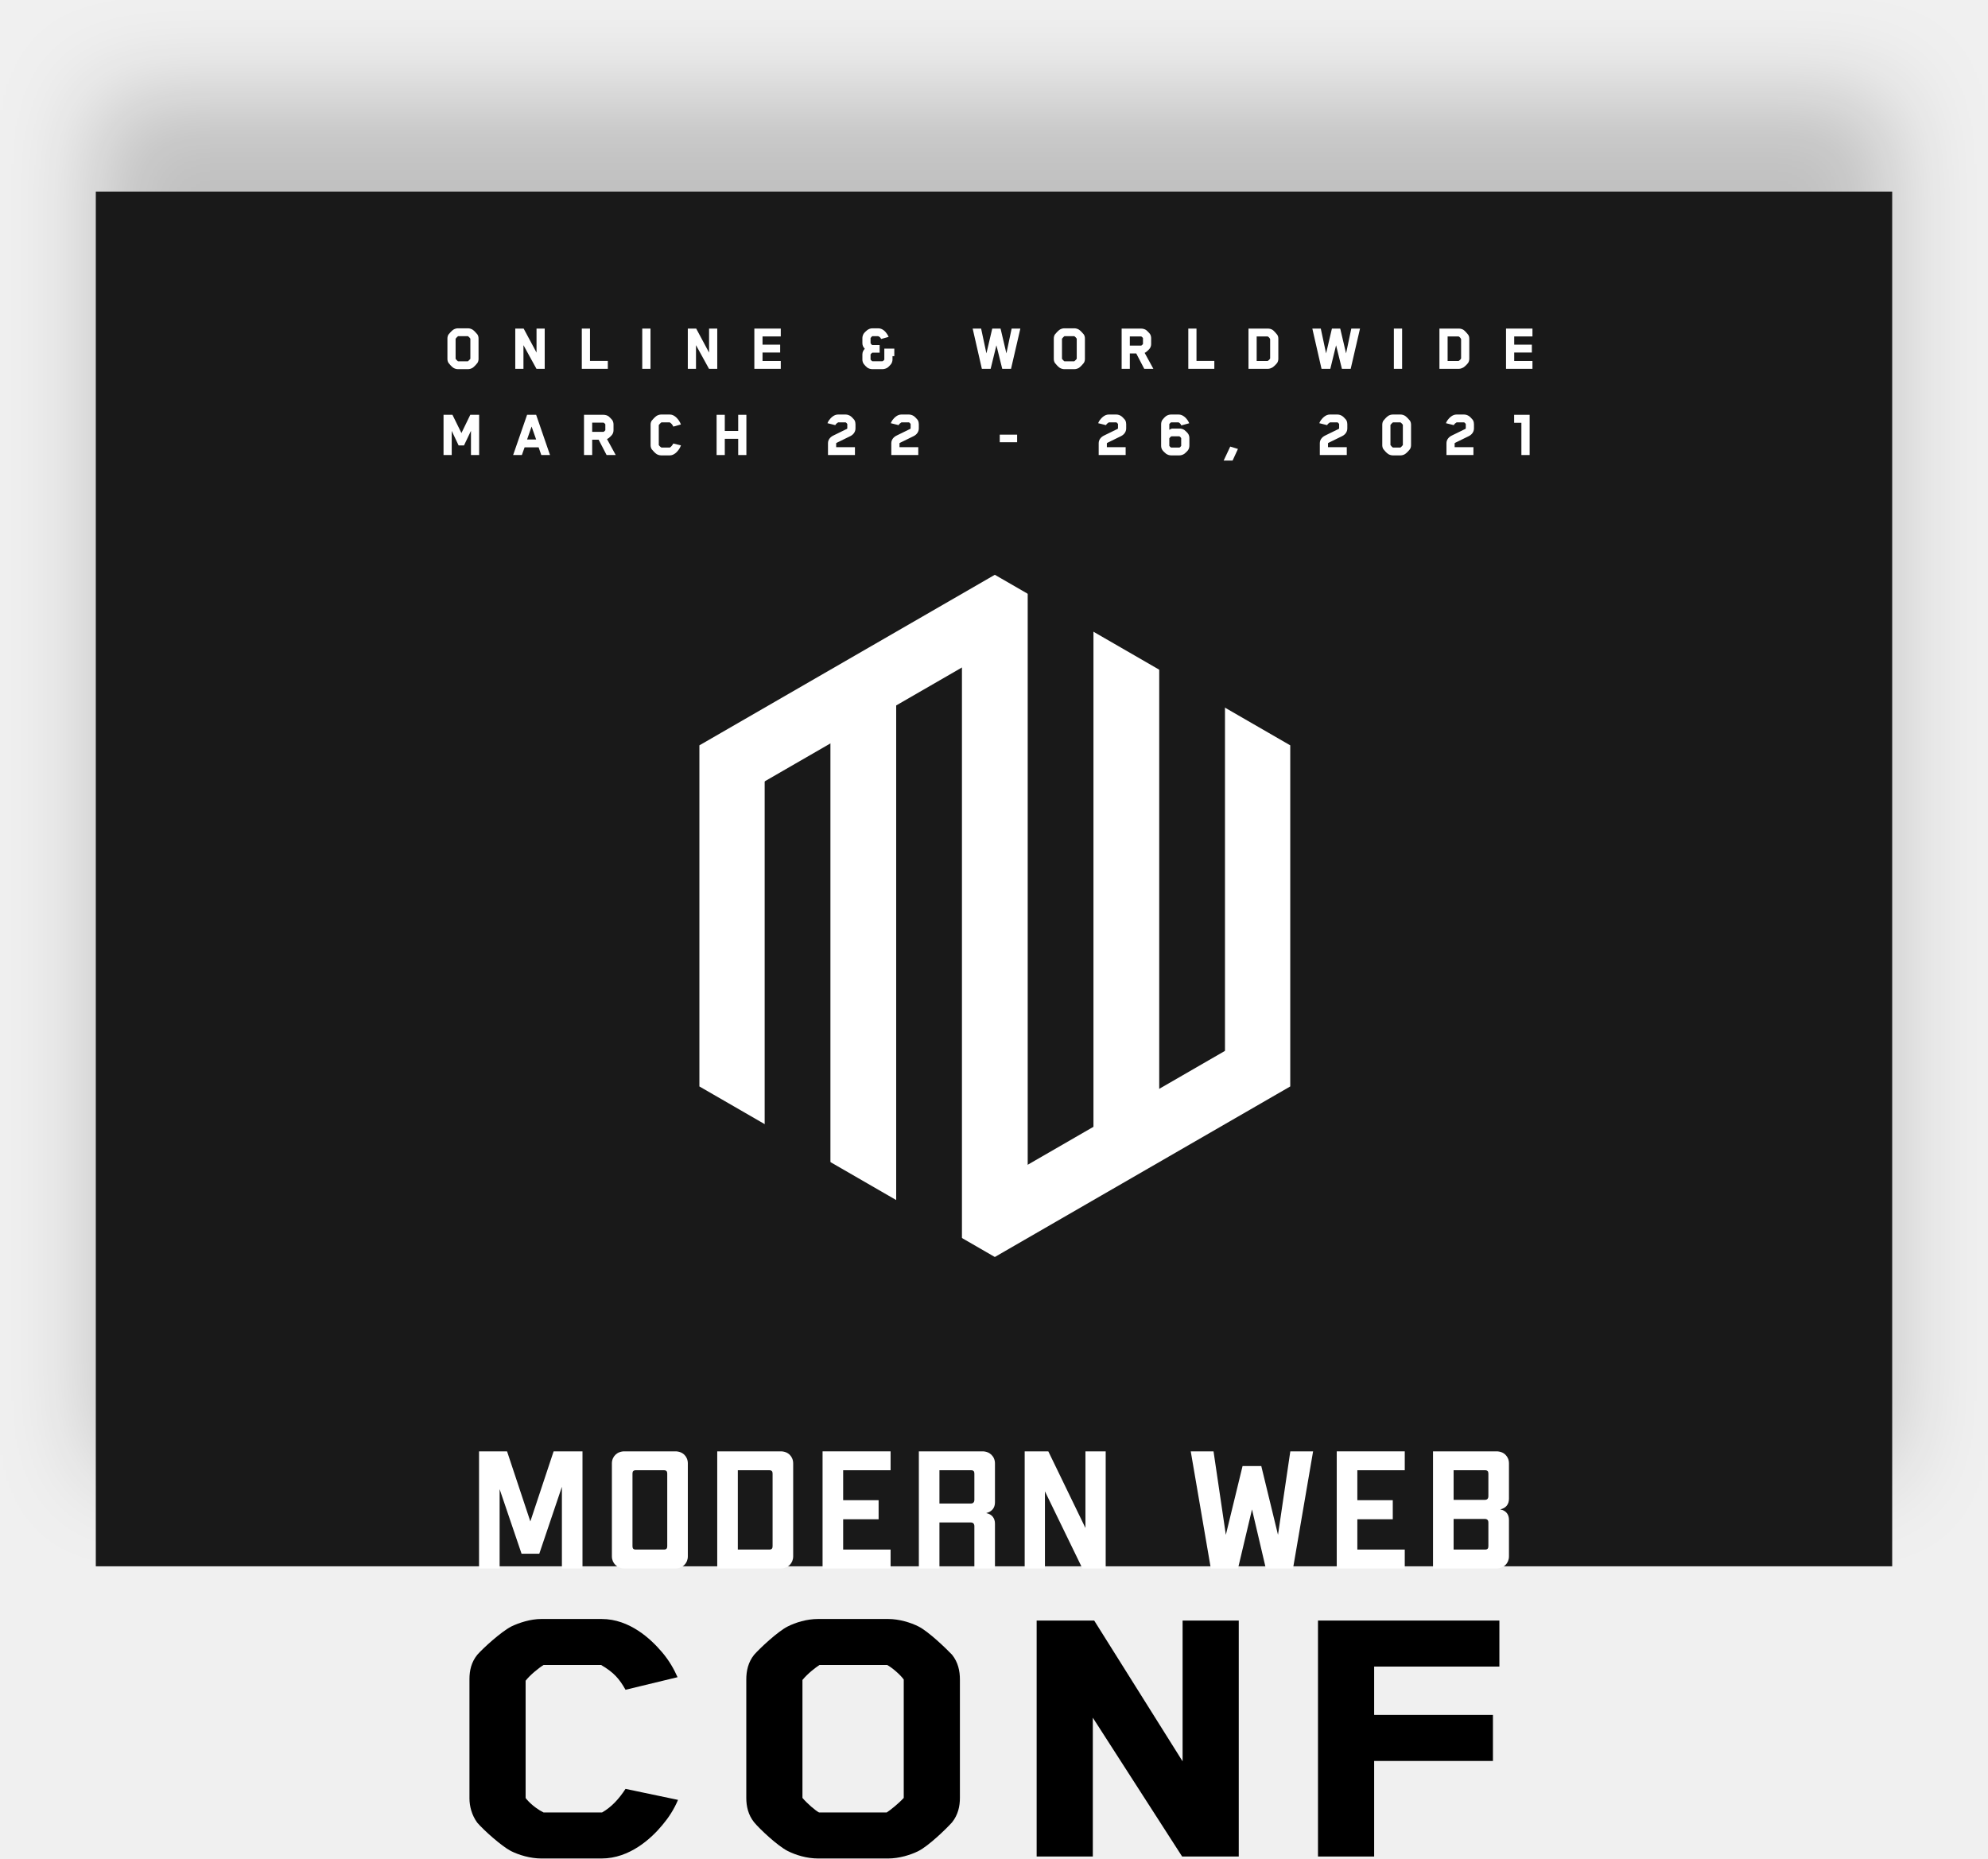
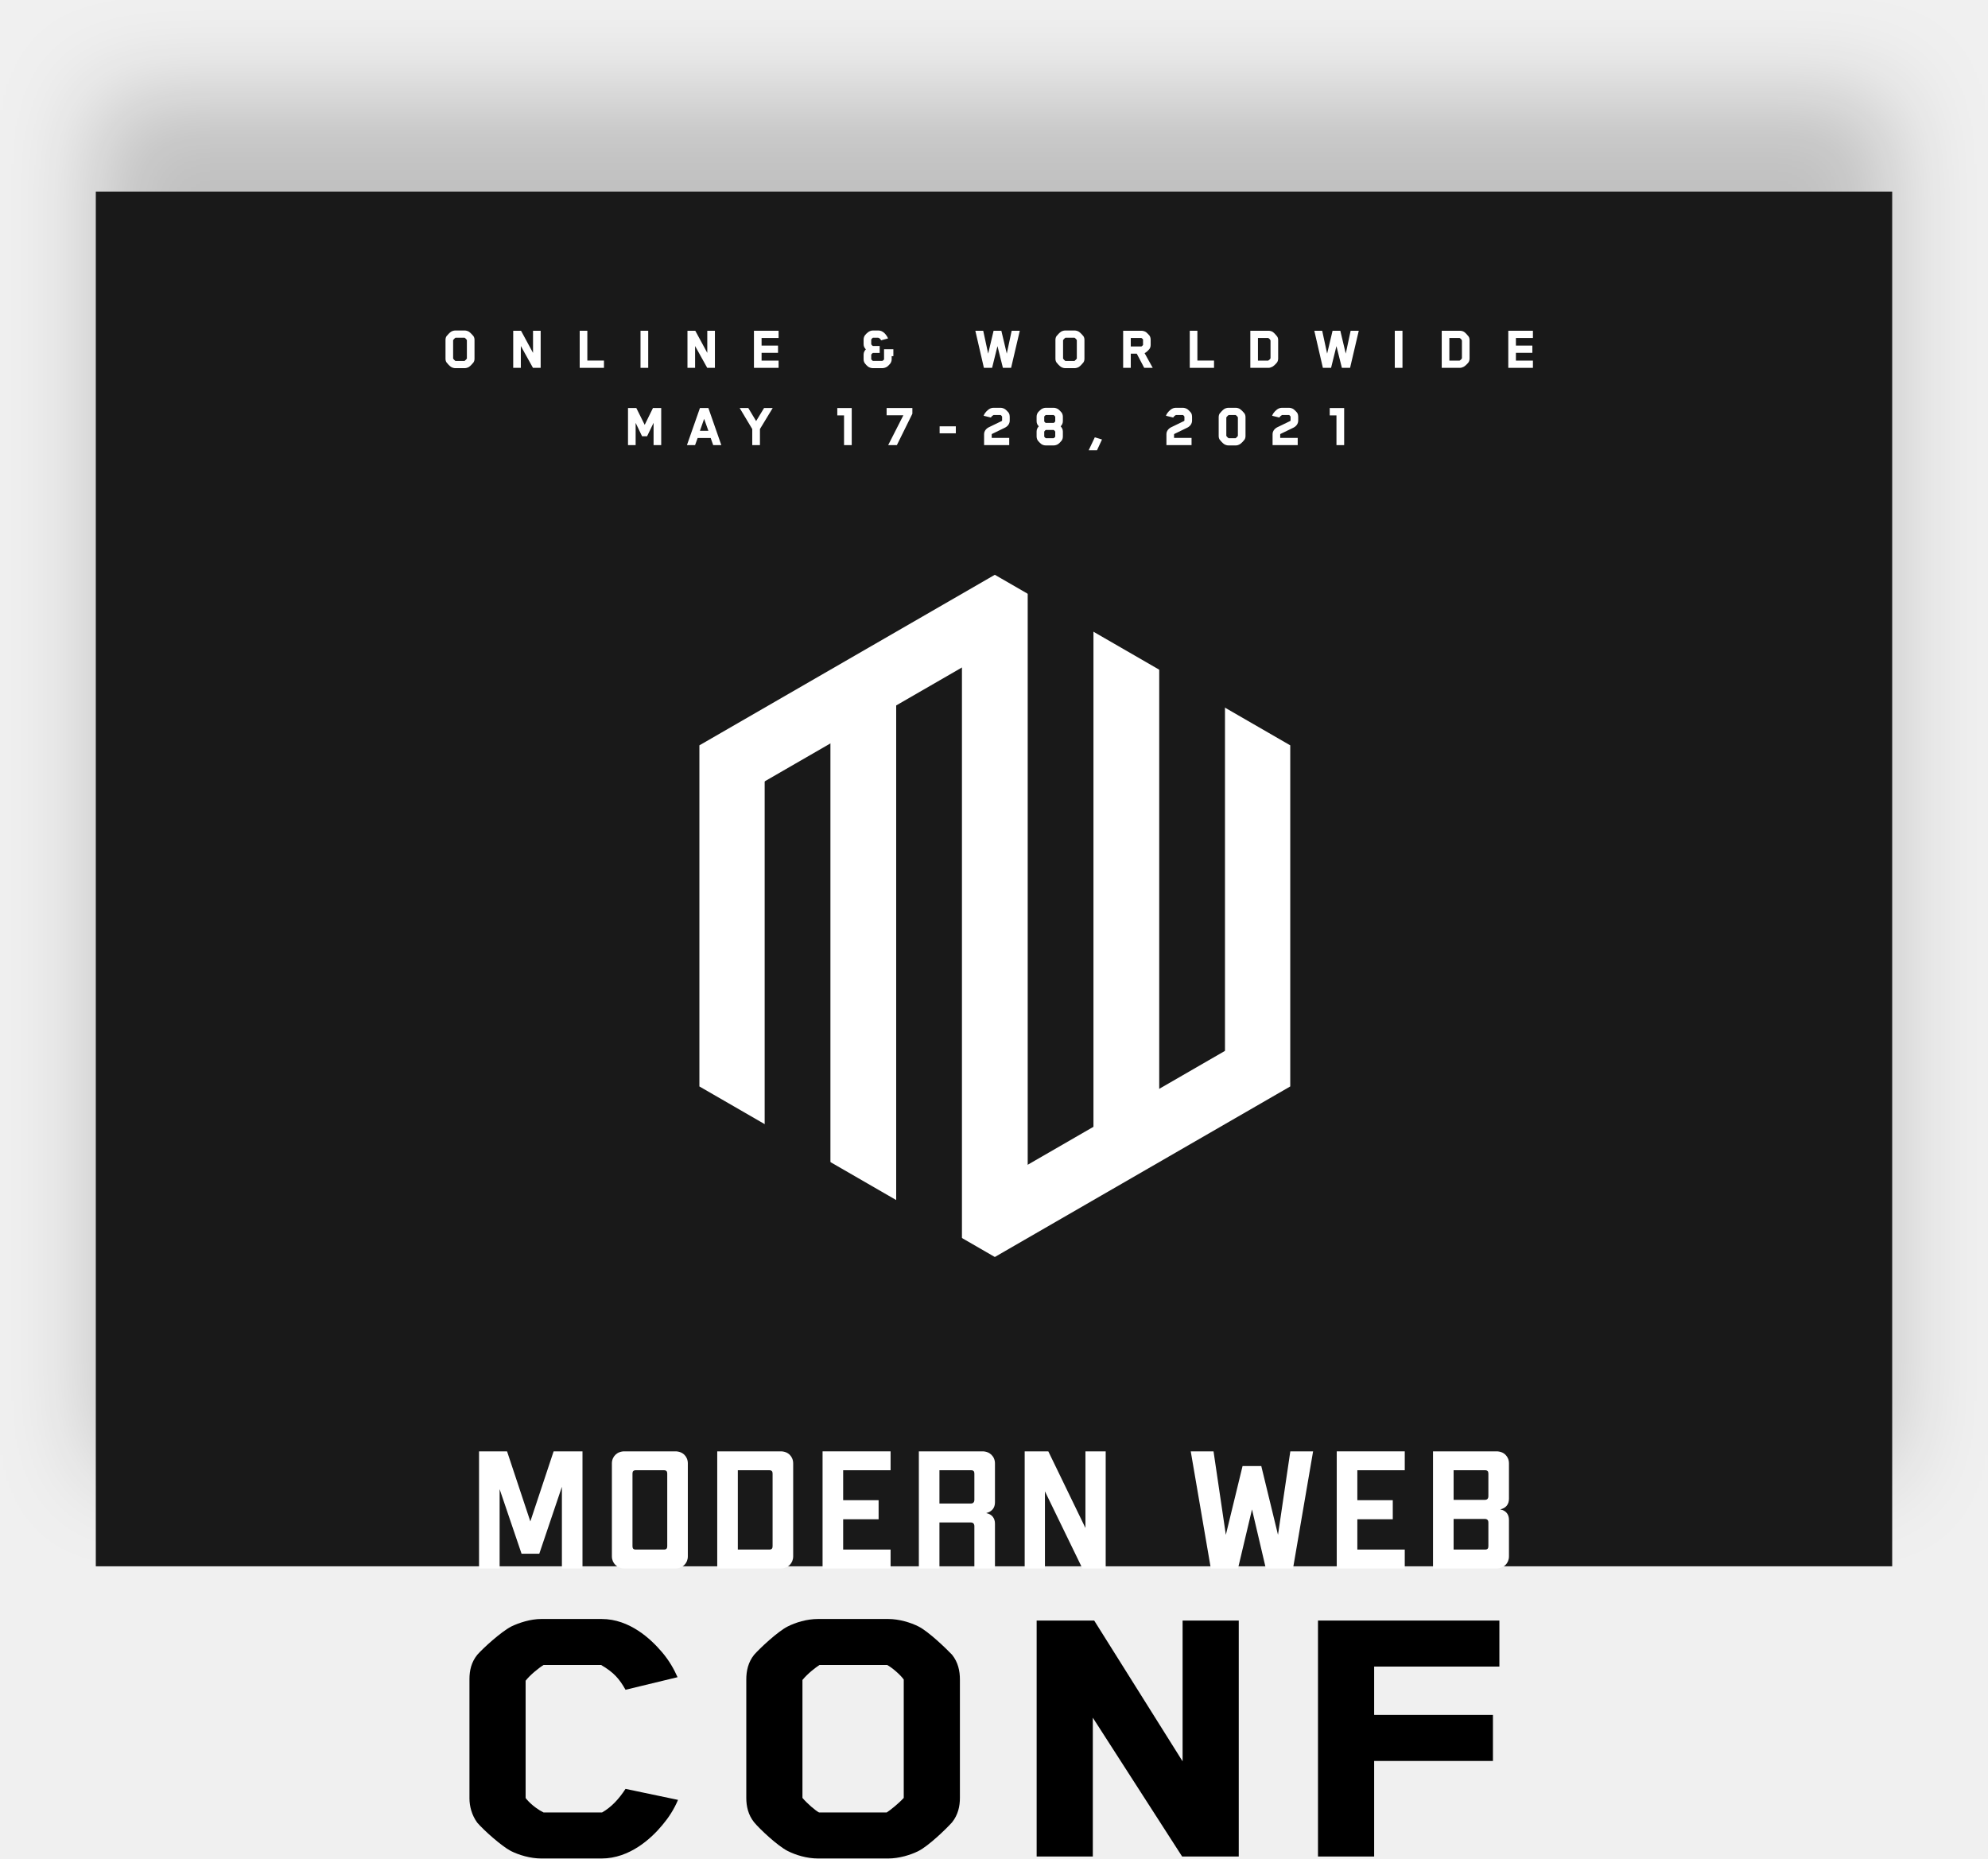
<svg xmlns="http://www.w3.org/2000/svg" width="415" height="388" viewBox="0 0 415 388" fill="none">
  <g filter="url(#filter0_d)">
    <rect x="20" y="40" width="375" height="287" fill="#191919" />
  </g>
  <mask id="mask0" mask-type="alpha" maskUnits="userSpaceOnUse" x="146" y="120" width="124" height="143">
    <path d="M207.672 120L269.343 155.606V226.819L207.672 262.425L146 226.819V155.606L207.672 120Z" fill="white" />
  </mask>
  <g mask="url(#mask0)">
    <path d="M159.625 119.142H145.897V263.283H159.625V119.142Z" fill="white" />
    <path d="M187.08 119.142H173.353V263.283H187.08V119.142Z" fill="white" />
    <path d="M214.536 119.142H200.808V263.283H214.536V119.142Z" fill="white" />
    <path d="M209.17 134.524L202.306 122.635L77.476 194.706L84.34 206.594L209.17 134.524Z" fill="white" />
    <path d="M333.577 190.293L326.713 178.404L201.883 250.475L208.747 262.363L333.577 190.293Z" fill="white" />
    <path d="M241.991 119.142H228.263V263.283H241.991V119.142Z" fill="white" />
    <path d="M269.446 119.142H255.719V263.283H269.446V119.142Z" fill="white" />
  </g>
  <path d="M141.441 350.151C140.672 348.427 139.711 346.703 138.173 344.897C135.866 342.187 131.445 338 125.583 338H112.993C110.686 338 108.284 338.821 106.746 339.56C104.535 340.709 100.787 344.158 99.634 345.471C98.384 347.031 98 348.755 98 350.562V375.438C98 377.08 98.481 378.969 99.634 380.529C100.979 382.089 104.631 385.373 106.65 386.44C108.284 387.261 110.686 388 112.993 388H125.583C131.445 388 135.963 383.813 138.269 381.021C139.518 379.544 140.672 377.819 141.537 375.767L130.58 373.468C129.235 375.521 127.697 377.245 125.679 378.394H113.473C111.167 377.245 109.725 375.438 109.725 375.356V350.89C110.59 349.741 112.512 348.181 113.473 347.606H125.487C128.178 349.166 129.331 350.562 130.58 352.778L141.441 350.151Z" fill="black" />
  <path d="M200.384 375.356V350.644C200.384 348.837 200 347.031 198.75 345.471C197.501 344.158 193.849 340.627 191.734 339.56C190.101 338.739 187.698 338 185.391 338H170.783C168.38 338 166.074 338.739 164.44 339.56C162.325 340.627 158.577 344.158 157.424 345.471C156.175 347.031 155.79 348.837 155.79 350.644V375.356C155.79 377.08 156.175 378.887 157.424 380.447C158.577 381.842 162.325 385.373 164.44 386.44C166.074 387.261 168.38 388 170.783 388H185.391C187.698 388 190.101 387.261 191.734 386.44C193.849 385.373 197.501 381.842 198.75 380.447C200 378.887 200.384 377.08 200.384 375.356ZM188.659 375.356C187.602 376.506 185.872 377.901 185.103 378.394H170.975C170.206 377.984 168.572 376.588 167.515 375.356V350.726C168.669 349.33 170.302 348.099 171.071 347.606H185.199C186.16 348.099 187.986 349.658 188.659 350.644V375.356Z" fill="black" />
  <path d="M258.594 387.589V338.328H246.869V367.721L228.416 338.328H216.403V387.589H228.128V358.608L246.773 387.589H258.594Z" fill="black" />
  <path d="M313 347.934V338.328H275.134V387.589H286.859V367.639H311.654V358.033H286.859V347.934H313Z" fill="black" />
  <path d="M121.596 303H115.571L110.71 317.636L105.848 303H100V327.451H104.298V310.894L108.878 324.377H112.577L117.298 310.405V327.451H121.596V303Z" fill="white" />
  <path d="M140.98 303H130.341C128.826 303 127.734 304.083 127.734 305.515V324.936C127.734 326.333 128.826 327.451 130.341 327.451H140.98C142.53 327.451 143.587 326.333 143.587 324.936V305.515C143.587 304.083 142.53 303 140.98 303ZM139.289 307.646V322.805C139.289 323.259 139.113 323.504 138.619 323.504H132.701C132.208 323.504 132.032 323.259 132.032 322.805V307.646C132.032 307.192 132.208 306.947 132.701 306.947H138.619C139.113 306.947 139.289 307.192 139.289 307.646Z" fill="white" />
  <path d="M162.971 303H149.725V327.451H162.971C164.521 327.451 165.578 326.333 165.578 324.936V305.515C165.578 304.083 164.521 303 162.971 303ZM161.28 307.646V322.805C161.28 323.259 161.104 323.504 160.611 323.504H154.023V306.947H160.611C161.104 306.947 161.28 307.192 161.28 307.646Z" fill="white" />
  <path d="M185.912 306.947V303H171.715V327.451H185.912V323.504H176.013V317.182H183.411V313.2H176.013V306.947H185.912Z" fill="white" />
  <path d="M205.094 303H191.812V327.451H196.11V317.845H202.628C203.156 317.845 203.403 318.125 203.403 318.649V327.451H207.701V318.09C207.701 316.972 207.102 316.134 205.869 315.889C207.102 315.575 207.701 314.771 207.701 313.654V305.515C207.701 304.083 206.609 303 205.094 303ZM203.403 307.646V313.095C203.403 313.619 203.156 313.898 202.628 313.898H196.11V306.947H202.734C203.227 306.947 203.403 307.192 203.403 307.646Z" fill="white" />
  <path d="M226.588 303V318.998L218.838 303H213.905V327.451H218.133V311.348L225.954 327.451H230.816V303H226.588Z" fill="white" />
  <path d="M269.357 303L266.785 320.43L263.297 306.074H259.387L255.899 320.43L253.327 303H248.571L252.764 327.451H258.435L261.36 315.121L264.248 327.451H269.92L274.113 303H269.357Z" fill="white" />
  <path d="M293.247 306.947V303H279.049V327.451H293.247V323.504H283.347V317.182H290.745V313.2H283.347V306.947H293.247Z" fill="white" />
  <path d="M312.393 303H299.147V327.451H312.393C313.943 327.451 315 326.333 315 324.936V317.321C315 316.204 314.436 315.365 313.168 315.121C314.436 314.841 315 314.003 315 312.885V305.515C315 304.083 313.943 303 312.393 303ZM310.702 307.646V312.326C310.702 312.885 310.455 313.13 309.927 313.13H303.445V306.947H310.033C310.526 306.947 310.702 307.192 310.702 307.646ZM310.702 317.88V322.805C310.702 323.259 310.526 323.504 310.033 323.504H303.445V317.112H309.927C310.455 317.112 310.702 317.356 310.702 317.88Z" fill="white" />
-   <path d="M99.897 74.914V70.7C99.897 70.392 99.841 70.084 99.659 69.818C99.477 69.594 98.945 68.992 98.637 68.81C98.399 68.67 98.049 68.544 97.713 68.544H95.585C95.235 68.544 94.899 68.67 94.661 68.81C94.353 68.992 93.807 69.594 93.639 69.818C93.457 70.084 93.401 70.392 93.401 70.7V74.914C93.401 75.208 93.457 75.516 93.639 75.782C93.807 76.02 94.353 76.622 94.661 76.804C94.899 76.944 95.235 77.07 95.585 77.07H97.713C98.049 77.07 98.399 76.944 98.637 76.804C98.945 76.622 99.477 76.02 99.659 75.782C99.841 75.516 99.897 75.208 99.897 74.914ZM98.189 74.914C98.035 75.11 97.783 75.348 97.671 75.432H95.613C95.501 75.362 95.263 75.124 95.109 74.914V70.714C95.277 70.476 95.515 70.266 95.627 70.182H97.685C97.825 70.266 98.091 70.532 98.189 70.7V74.914Z" fill="white" />
-   <path d="M113.71 77V68.6H112.002V73.612L109.314 68.6H107.564V77H109.272V72.058L111.988 77H113.71Z" fill="white" />
-   <path d="M126.885 77V75.348H123.161V68.6H121.453V77H126.885Z" fill="white" />
-   <path d="M135.793 77V68.6H134.071V77H135.793Z" fill="white" />
-   <path d="M149.729 77V68.6H148.021V73.612L145.333 68.6H143.583V77H145.291V72.058L148.007 77H149.729Z" fill="white" />
-   <path d="M162.988 77V75.362H159.18V73.598H162.862V71.96H159.18V70.238H162.988V68.6H157.472V77H162.988Z" fill="white" />
-   <path d="M186.69 74.354V72.786H184.604V75.082C184.506 75.264 184.268 75.418 184.212 75.418H182.098C182.07 75.418 181.846 75.236 181.734 75.068V73.99C181.846 73.822 182.07 73.626 182.098 73.626H183.624V72.044H182.098C182.042 72.044 181.832 71.848 181.734 71.652V70.574C181.846 70.392 182.07 70.182 182.098 70.182H183.302C183.456 70.252 183.708 70.294 183.946 70.77L185.5 70.336C185.416 70.112 185.304 69.93 185.178 69.734C184.884 69.272 184.254 68.544 183.344 68.544H182.098C181.692 68.544 181.328 68.712 181.048 68.908C180.852 69.048 180.446 69.44 180.306 69.65C180.138 69.902 180.026 70.266 180.026 70.574V71.638C180.026 72.198 180.264 72.52 180.53 72.814C180.278 73.08 180.026 73.458 180.026 73.99V75.068C180.026 75.404 180.124 75.726 180.306 75.978C180.432 76.174 180.838 76.594 181.048 76.748C181.328 76.944 181.748 77.07 182.098 77.07H184.212C184.562 77.07 184.996 76.944 185.276 76.748C185.486 76.608 185.892 76.174 186.032 75.978C186.2 75.726 186.312 75.39 186.312 75.068V74.354H186.69Z" fill="white" />
-   <path d="M213.001 68.6H211.181C210.817 70.294 210.453 72.072 210.089 73.78L208.871 68.6H207.135C206.743 70.294 206.309 72.072 205.917 73.78L204.811 68.6H203.047L204.965 77H206.799C207.191 75.376 207.611 73.71 208.003 72.086L209.221 77H211.055L213.001 68.6Z" fill="white" />
-   <path d="M226.479 74.914V70.7C226.479 70.392 226.423 70.084 226.241 69.818C226.059 69.594 225.527 68.992 225.219 68.81C224.981 68.67 224.631 68.544 224.295 68.544H222.167C221.817 68.544 221.481 68.67 221.243 68.81C220.935 68.992 220.389 69.594 220.221 69.818C220.039 70.084 219.983 70.392 219.983 70.7V74.914C219.983 75.208 220.039 75.516 220.221 75.782C220.389 76.02 220.935 76.622 221.243 76.804C221.481 76.944 221.817 77.07 222.167 77.07H224.295C224.631 77.07 224.981 76.944 225.219 76.804C225.527 76.622 226.059 76.02 226.241 75.782C226.423 75.516 226.479 75.208 226.479 74.914ZM224.771 74.914C224.617 75.11 224.365 75.348 224.253 75.432H222.195C222.083 75.362 221.845 75.124 221.691 74.914V70.714C221.859 70.476 222.097 70.266 222.209 70.182H224.267C224.407 70.266 224.673 70.532 224.771 70.7V74.914Z" fill="white" />
-   <path d="M240.306 71.806V70.616C240.306 70.308 240.222 69.944 240.04 69.692C239.9 69.51 239.48 69.076 239.284 68.922C239.018 68.726 238.584 68.6 238.234 68.6H234.146V77H235.854V73.794H237.198L238.864 77H240.768C240.768 77 239.634 74.928 238.948 73.668C239.06 73.612 239.172 73.556 239.284 73.472C239.48 73.332 239.914 72.912 240.04 72.716C240.222 72.45 240.306 72.142 240.306 71.806ZM238.598 71.82C238.514 71.96 238.276 72.156 238.234 72.156H235.854V70.238H238.234C238.374 70.308 238.528 70.462 238.598 70.574V71.82Z" fill="white" />
-   <path d="M253.494 77V75.348H249.77V68.6H248.062V77H253.494Z" fill="white" />
-   <path d="M266.855 74.886V70.742C266.855 70.448 266.812 70.154 266.617 69.874C266.449 69.65 265.931 69.048 265.623 68.852C265.357 68.684 264.993 68.6 264.699 68.6H260.625V77H264.699C265.021 77 265.357 76.86 265.595 76.734C265.903 76.552 266.435 76.02 266.631 75.74C266.799 75.474 266.855 75.138 266.855 74.886ZM265.146 74.83C265.007 75.096 264.825 75.25 264.629 75.362H262.333V70.238H264.629C264.839 70.364 265.02 70.504 265.146 70.812V74.83Z" fill="white" />
-   <path d="M283.907 68.6H282.087C281.723 70.294 281.359 72.072 280.995 73.78L279.777 68.6H278.041C277.649 70.294 277.215 72.072 276.823 73.78L275.717 68.6H273.953L275.871 77H277.705C278.097 75.376 278.517 73.71 278.909 72.086L280.127 77H281.961L283.907 68.6Z" fill="white" />
-   <path d="M292.695 77V68.6H290.973V77H292.695Z" fill="white" />
-   <path d="M306.716 74.886V70.742C306.716 70.448 306.674 70.154 306.478 69.874C306.31 69.65 305.792 69.048 305.484 68.852C305.218 68.684 304.854 68.6 304.56 68.6H300.486V77H304.56C304.882 77 305.218 76.86 305.456 76.734C305.764 76.552 306.296 76.02 306.492 75.74C306.66 75.474 306.716 75.138 306.716 74.886ZM305.008 74.83C304.868 75.096 304.686 75.25 304.49 75.362H302.194V70.238H304.49C304.7 70.364 304.882 70.504 305.008 70.812V74.83Z" fill="white" />
-   <path d="M319.904 77V75.362H316.096V73.598H319.778V71.96H316.096V70.238H319.904V68.6H314.388V77H319.904Z" fill="white" />
-   <path d="M100.023 95V86.6H98.175C97.559 87.846 96.943 89.148 96.327 90.408L94.451 86.6H92.589V95H94.297V89.96L95.739 92.998H96.859C97.335 91.99 97.839 90.968 98.315 89.946V95H100.023Z" fill="white" />
-   <path d="M114.819 95L111.921 86.6H110.031L107.119 95H108.939C109.121 94.482 109.331 93.908 109.513 93.39H112.439L112.999 95H114.819ZM111.921 91.752H110.031C110.339 90.856 110.661 89.946 110.969 89.05L111.921 91.752Z" fill="white" />
-   <path d="M128.072 89.806V88.616C128.072 88.308 127.988 87.944 127.806 87.692C127.666 87.51 127.246 87.076 127.05 86.922C126.784 86.726 126.35 86.6 126 86.6H121.912V95H123.62V91.794H124.964L126.63 95H128.534C128.534 95 127.4 92.928 126.714 91.668C126.826 91.612 126.938 91.556 127.05 91.472C127.246 91.332 127.68 90.912 127.806 90.716C127.988 90.45 128.072 90.142 128.072 89.806ZM126.364 89.82C126.28 89.96 126.042 90.156 126 90.156H123.62V88.238H126C126.14 88.308 126.294 88.462 126.364 88.574V89.82Z" fill="white" />
-   <path d="M142.142 88.616C142.03 88.322 141.89 88.028 141.666 87.72C141.33 87.258 140.686 86.544 139.832 86.544H137.998C137.662 86.544 137.312 86.684 137.088 86.81C136.766 87.006 136.22 87.594 136.052 87.818C135.87 88.084 135.814 88.378 135.814 88.686V92.928C135.814 93.208 135.884 93.53 136.052 93.796C136.248 94.062 136.78 94.622 137.074 94.804C137.312 94.944 137.662 95.07 137.998 95.07H139.832C140.686 95.07 141.344 94.356 141.68 93.88C141.862 93.628 142.03 93.334 142.156 92.984L140.56 92.592C140.364 92.942 140.14 93.236 139.846 93.432H138.068C137.732 93.236 137.522 92.928 137.522 92.914V88.742C137.648 88.546 137.928 88.28 138.068 88.182H139.818C140.21 88.448 140.378 88.686 140.56 89.064L142.142 88.616Z" fill="white" />
-   <path d="M155.809 95V86.6H154.101V89.974H151.301V86.6H149.593V95H151.301V91.612H154.101V95H155.809Z" fill="white" />
-   <path d="M174.958 88.182H176.54C176.582 88.182 176.778 88.35 176.876 88.532V89.4C176.876 89.456 176.848 89.512 176.792 89.54C175.854 90.002 174.874 90.478 173.936 90.94C173.334 91.234 172.844 91.794 172.844 92.522V95H178.472V93.362H174.552V92.564C174.552 92.494 174.608 92.48 174.678 92.438C175.616 91.976 176.568 91.514 177.506 91.052C178.08 90.772 178.584 90.212 178.584 89.442V88.56C178.584 88.434 178.556 87.944 178.332 87.65C178.178 87.454 177.772 87.02 177.562 86.88C177.282 86.684 176.89 86.544 176.54 86.544H174.93C174.076 86.544 173.418 87.258 173.082 87.706C172.956 87.874 172.844 88.084 172.732 88.35L174.37 88.756C174.468 88.518 174.804 88.266 174.958 88.182Z" fill="white" />
-   <path d="M188.177 88.182H189.759C189.801 88.182 189.997 88.35 190.095 88.532V89.4C190.095 89.456 190.067 89.512 190.011 89.54C189.073 90.002 188.093 90.478 187.155 90.94C186.553 91.234 186.063 91.794 186.063 92.522V95H191.691V93.362H187.771V92.564C187.771 92.494 187.827 92.48 187.897 92.438C188.835 91.976 189.787 91.514 190.725 91.052C191.299 90.772 191.803 90.212 191.803 89.442V88.56C191.803 88.434 191.775 87.944 191.551 87.65C191.397 87.454 190.991 87.02 190.781 86.88C190.501 86.684 190.109 86.544 189.759 86.544H188.149C187.295 86.544 186.637 87.258 186.301 87.706C186.175 87.874 186.063 88.084 185.951 88.35L187.589 88.756C187.687 88.518 188.023 88.266 188.177 88.182Z" fill="white" />
-   <path d="M212.327 92.326V90.744H208.701V92.326H212.327Z" fill="white" />
-   <path d="M231.468 88.182H233.05C233.092 88.182 233.288 88.35 233.386 88.532V89.4C233.386 89.456 233.358 89.512 233.302 89.54C232.364 90.002 231.384 90.478 230.446 90.94C229.844 91.234 229.354 91.794 229.354 92.522V95H234.982V93.362H231.062V92.564C231.062 92.494 231.118 92.48 231.188 92.438C232.126 91.976 233.078 91.514 234.016 91.052C234.59 90.772 235.094 90.212 235.094 89.442V88.56C235.094 88.434 235.066 87.944 234.842 87.65C234.688 87.454 234.282 87.02 234.072 86.88C233.792 86.684 233.4 86.544 233.05 86.544H231.44C230.586 86.544 229.928 87.258 229.592 87.706C229.466 87.874 229.354 88.084 229.242 88.35L230.88 88.756C230.978 88.518 231.314 88.266 231.468 88.182Z" fill="white" />
-   <path d="M242.39 88.574V93.068C242.39 93.39 242.474 93.712 242.656 93.964C242.782 94.16 243.216 94.58 243.426 94.734C243.706 94.93 244.098 95.07 244.448 95.07H246.226C246.576 95.07 246.968 94.93 247.248 94.734C247.458 94.566 247.892 94.16 248.018 93.964C248.186 93.712 248.284 93.362 248.284 93.054V91.458C248.284 91.136 248.2 90.814 248.018 90.548C247.892 90.352 247.444 89.918 247.248 89.778C246.954 89.568 246.59 89.47 246.226 89.47H244.728C244.56 89.47 244.35 89.582 244.182 89.68C244.154 89.694 244.126 89.722 244.098 89.736V88.532C244.224 88.35 244.42 88.182 244.462 88.182H246.016C246.212 88.252 246.45 88.462 246.604 88.812L248.256 88.364C248.144 88.098 248.018 87.888 247.906 87.72C247.584 87.23 246.898 86.544 246.058 86.544H244.448C244.098 86.544 243.706 86.67 243.426 86.866C243.202 87.02 242.782 87.468 242.656 87.65C242.474 87.916 242.39 88.252 242.39 88.574ZM244.098 91.514C244.21 91.332 244.378 91.192 244.462 91.122C244.518 91.094 244.602 91.094 244.63 91.094H246.198C246.254 91.094 246.478 91.29 246.576 91.472V93.096C246.464 93.278 246.268 93.432 246.226 93.432H244.462C244.42 93.432 244.196 93.25 244.098 93.068V91.514Z" fill="white" />
-   <path d="M258.423 93.726L256.813 93.236L255.441 96.162H257.303L258.423 93.726Z" fill="white" />
-   <path d="M277.63 88.182H279.212C279.254 88.182 279.45 88.35 279.548 88.532V89.4C279.548 89.456 279.52 89.512 279.464 89.54C278.526 90.002 277.546 90.478 276.608 90.94C276.006 91.234 275.516 91.794 275.516 92.522V95H281.144V93.362H277.224V92.564C277.224 92.494 277.28 92.48 277.35 92.438C278.288 91.976 279.24 91.514 280.178 91.052C280.752 90.772 281.256 90.212 281.256 89.442V88.56C281.256 88.434 281.228 87.944 281.004 87.65C280.85 87.454 280.444 87.02 280.234 86.88C279.954 86.684 279.562 86.544 279.212 86.544H277.602C276.748 86.544 276.09 87.258 275.754 87.706C275.628 87.874 275.516 88.084 275.404 88.35L277.042 88.756C277.14 88.518 277.476 88.266 277.63 88.182Z" fill="white" />
-   <path d="M294.559 92.914V88.7C294.559 88.392 294.503 88.084 294.321 87.818C294.153 87.594 293.621 87.006 293.285 86.81H293.299C293.061 86.67 292.725 86.544 292.389 86.544H290.737C290.387 86.544 290.051 86.67 289.813 86.81C289.505 86.992 288.959 87.594 288.791 87.818C288.609 88.084 288.553 88.392 288.553 88.7V92.914C288.553 93.208 288.609 93.516 288.791 93.782C288.959 94.02 289.505 94.622 289.813 94.804C290.051 94.944 290.387 95.07 290.737 95.07H292.389C292.725 95.07 293.061 94.944 293.299 94.804H293.285C293.621 94.608 294.153 94.02 294.321 93.782C294.503 93.516 294.559 93.208 294.559 92.914ZM292.851 92.914C292.697 93.138 292.459 93.362 292.347 93.432H290.765C290.639 93.362 290.401 93.124 290.261 92.914V88.714C290.429 88.476 290.667 88.266 290.779 88.182H292.361C292.501 88.266 292.753 88.518 292.851 88.7V92.914Z" fill="white" />
-   <path d="M304.067 88.182H305.649C305.691 88.182 305.887 88.35 305.985 88.532V89.4C305.985 89.456 305.957 89.512 305.901 89.54C304.963 90.002 303.983 90.478 303.045 90.94C302.443 91.234 301.953 91.794 301.953 92.522V95H307.581V93.362H303.661V92.564C303.661 92.494 303.717 92.48 303.787 92.438C304.725 91.976 305.677 91.514 306.615 91.052C307.189 90.772 307.693 90.212 307.693 89.442V88.56C307.693 88.434 307.665 87.944 307.441 87.65C307.287 87.454 306.881 87.02 306.671 86.88C306.391 86.684 305.999 86.544 305.649 86.544H304.039C303.185 86.544 302.527 87.258 302.191 87.706C302.065 87.874 301.953 88.084 301.841 88.35L303.479 88.756C303.577 88.518 303.913 88.266 304.067 88.182Z" fill="white" />
-   <path d="M319.316 95V86.6H316.082V88.266H317.594V95H319.316Z" fill="white" />
+   <path d="M99.056 74.873V70.988C99.056 70.704 99.004 70.42 98.834 70.174C98.664 69.968 98.168 69.413 97.881 69.245C97.659 69.116 97.333 69 97.02 69H95.036C94.71 69 94.397 69.116 94.175 69.245C93.888 69.413 93.379 69.968 93.222 70.174C93.052 70.42 93 70.704 93 70.988V74.873C93 75.144 93.052 75.427 93.222 75.673C93.379 75.892 93.888 76.447 94.175 76.615C94.397 76.744 94.71 76.86 95.036 76.86H97.02C97.333 76.86 97.659 76.744 97.881 76.615C98.168 76.447 98.664 75.892 98.834 75.673C99.004 75.427 99.056 75.144 99.056 74.873ZM97.463 74.873C97.32 75.053 97.085 75.273 96.981 75.35H95.062C94.958 75.285 94.736 75.066 94.592 74.873V71.001C94.749 70.781 94.971 70.588 95.075 70.51H96.994C97.124 70.588 97.372 70.833 97.463 70.988V74.873Z" fill="white" />
+   <path d="M112.865 76.796V69.052H111.272V73.672L108.767 69.052H107.135V76.796H108.727V72.24L111.259 76.796H112.865Z" fill="white" />
+   <path d="M126.079 76.796V75.273H122.607V69.052H121.015V76.796H126.079Z" fill="white" />
+   <path d="M135.316 76.796V69.052H133.71V76.796H135.316Z" fill="white" />
+   <path d="M149.24 76.796V69.052H147.647V73.672L145.142 69.052H143.51V76.796H145.102V72.24L147.634 76.796H149.24Z" fill="white" />
+   <path d="M162.532 76.796V75.285H158.982V73.659H162.415V72.149H158.982V70.562H162.532V69.052H157.39V76.796H162.532Z" fill="white" />
+   <path d="M186.492 74.356V72.911H184.547V75.027C184.456 75.195 184.234 75.337 184.182 75.337H182.211C182.185 75.337 181.976 75.169 181.872 75.014V74.021C181.976 73.866 182.185 73.685 182.211 73.685H183.634V72.227H182.211C182.159 72.227 181.963 72.046 181.872 71.865V70.871C181.976 70.704 182.185 70.51 182.211 70.51H183.334C183.477 70.575 183.712 70.613 183.934 71.052L185.383 70.652C185.304 70.445 185.2 70.278 185.083 70.097C184.808 69.671 184.221 69 183.373 69H182.211C181.833 69 181.493 69.155 181.232 69.336C181.05 69.465 180.671 69.826 180.541 70.02C180.384 70.252 180.28 70.588 180.28 70.871V71.852C180.28 72.369 180.502 72.665 180.75 72.936C180.515 73.182 180.28 73.53 180.28 74.021V75.014C180.28 75.324 180.371 75.621 180.541 75.853C180.658 76.034 181.037 76.421 181.232 76.563C181.493 76.744 181.885 76.86 182.211 76.86H184.182C184.508 76.86 184.913 76.744 185.174 76.563C185.37 76.434 185.748 76.034 185.879 75.853C186.035 75.621 186.14 75.311 186.14 75.014V74.356H186.492Z" fill="white" />
+   <path d="M212.884 69.052H211.187C210.848 70.613 210.508 72.252 210.169 73.827L209.034 69.052H207.415C207.05 70.613 206.645 72.252 206.28 73.827L205.249 69.052H203.604L205.392 76.796H207.102C207.468 75.298 207.859 73.763 208.225 72.265L209.36 76.796H211.07L212.884 69.052Z" fill="white" />
+   <path d="M226.381 74.873V70.988C226.381 70.704 226.329 70.42 226.159 70.174C225.99 69.968 225.494 69.413 225.207 69.245C224.985 69.116 224.658 69 224.345 69H222.361C222.035 69 221.722 69.116 221.5 69.245C221.213 69.413 220.704 69.968 220.547 70.174C220.378 70.42 220.325 70.704 220.325 70.988V74.873C220.325 75.144 220.378 75.427 220.547 75.673C220.704 75.892 221.213 76.447 221.5 76.615C221.722 76.744 222.035 76.86 222.361 76.86H224.345C224.658 76.86 224.985 76.744 225.207 76.615C225.494 76.447 225.99 75.892 226.159 75.673C226.329 75.427 226.381 75.144 226.381 74.873ZM224.789 74.873C224.645 75.053 224.41 75.273 224.306 75.35H222.388C222.283 75.285 222.061 75.066 221.918 74.873V71.001C222.074 70.781 222.296 70.588 222.401 70.51H224.319C224.45 70.588 224.698 70.833 224.789 70.988V74.873Z" fill="white" />
+   <path d="M240.203 72.007V70.91C240.203 70.626 240.125 70.291 239.955 70.058C239.825 69.891 239.433 69.49 239.25 69.349C239.002 69.168 238.598 69.052 238.271 69.052H234.461V76.796H236.053V73.84H237.306L238.859 76.796H240.634C240.634 76.796 239.577 74.885 238.937 73.724C239.042 73.672 239.146 73.621 239.25 73.543C239.433 73.414 239.838 73.027 239.955 72.846C240.125 72.601 240.203 72.317 240.203 72.007ZM238.611 72.02C238.533 72.149 238.311 72.33 238.271 72.33H236.053V70.562H238.271C238.402 70.626 238.546 70.768 238.611 70.871V72.02Z" fill="white" />
+   <path d="M253.43 76.796V75.273H249.958V69.052H248.366V76.796H253.43Z" fill="white" />
+   <path d="M266.817 74.847V71.026C266.817 70.755 266.778 70.484 266.595 70.226C266.438 70.02 265.955 69.465 265.668 69.284C265.42 69.129 265.081 69.052 264.807 69.052H261.009V76.796H264.807C265.107 76.796 265.42 76.666 265.642 76.55C265.929 76.383 266.425 75.892 266.608 75.634C266.765 75.389 266.817 75.079 266.817 74.847ZM265.225 74.795C265.094 75.04 264.924 75.182 264.742 75.285H262.601V70.562H264.742C264.937 70.678 265.107 70.807 265.225 71.091V74.795Z" fill="white" />
+   <path d="M283.646 69.052H281.949C281.61 70.613 281.27 72.252 280.931 73.827L279.796 69.052H278.177C277.812 70.613 277.407 72.252 277.042 73.827L276.011 69.052H274.366L276.154 76.796H277.864C278.229 75.298 278.621 73.763 278.986 72.265L280.122 76.796H281.832L283.646 69.052Z" fill="white" />
+   <path d="M292.771 76.796V69.052H291.166V76.796H292.771Z" fill="white" />
+   <path d="M306.773 74.847V71.026C306.773 70.755 306.734 70.484 306.551 70.226C306.395 70.02 305.912 69.465 305.625 69.284C305.377 69.129 305.037 69.052 304.763 69.052H300.965V76.796H304.763C305.064 76.796 305.377 76.666 305.599 76.55C305.886 76.383 306.382 75.892 306.564 75.634C306.721 75.389 306.773 75.079 306.773 74.847ZM305.181 74.795C305.05 75.04 304.881 75.182 304.698 75.285H302.558V70.562H304.698C304.894 70.678 305.064 70.807 305.181 71.091V74.795Z" fill="white" />
+   <path d="M320 76.796V75.285H316.45V73.659H319.883V72.149H316.45V70.562H320V69.052H314.858V76.796H320Z" fill="white" />
+   <path d="M138.029 92.929V85.185H136.306C135.732 86.334 135.157 87.534 134.583 88.695L132.834 85.185H131.098V92.929H132.691V88.282L134.035 91.083H135.079C135.523 90.154 135.993 89.212 136.436 88.269V92.929H138.029Z" fill="white" />
+   <path d="M150.578 92.929L147.876 85.185H146.115L143.4 92.929H145.097C145.266 92.451 145.462 91.922 145.632 91.445H148.359L148.881 92.929H150.578ZM147.876 89.934H146.115C146.402 89.108 146.702 88.269 146.989 87.444L147.876 89.934Z" fill="white" />
+   <path d="M161.301 85.185H159.5L157.843 87.908L156.211 85.185H154.41L157.034 89.573V92.929H158.639V89.573L161.301 85.185Z" fill="white" />
+   <path d="M177.801 92.929V85.185H174.787V86.721H176.196V92.929H177.801Z" fill="white" />
+   <path d="M190.461 86.372V85.185H185.083V86.695H188.581L185.41 92.929H187.224L190.461 86.372Z" fill="white" />
+   <path d="M199.531 90.464V89.005H196.15V90.464H199.531Z" fill="white" />
+   <path d="M207.403 86.643H208.877C208.917 86.643 209.099 86.798 209.191 86.966V87.766C209.191 87.818 209.165 87.869 209.112 87.895C208.238 88.321 207.324 88.76 206.45 89.186C205.889 89.457 205.432 89.973 205.432 90.644V92.929H210.679V91.419H207.024V90.683C207.024 90.618 207.076 90.606 207.142 90.567C208.016 90.141 208.904 89.715 209.778 89.289C210.313 89.031 210.783 88.515 210.783 87.805V86.992C210.783 86.876 210.757 86.424 210.548 86.153C210.404 85.972 210.026 85.572 209.83 85.443C209.569 85.262 209.204 85.133 208.877 85.133H207.377C206.58 85.133 205.967 85.791 205.654 86.204C205.536 86.359 205.432 86.553 205.328 86.798L206.855 87.172C206.946 86.953 207.259 86.721 207.403 86.643Z" fill="white" />
+   <path d="M221.876 91.122V90.089C221.876 89.586 221.641 89.263 221.419 89.005C221.641 88.76 221.876 88.437 221.876 87.947V86.992C221.876 86.708 221.785 86.385 221.628 86.153C221.484 85.972 221.106 85.572 220.91 85.443C220.649 85.262 220.284 85.133 219.957 85.133H218.313C217.987 85.133 217.621 85.262 217.36 85.443C217.164 85.598 216.76 85.972 216.642 86.153C216.486 86.385 216.394 86.708 216.394 86.992V87.947C216.394 88.45 216.616 88.747 216.851 89.005C216.616 89.25 216.394 89.599 216.394 90.089V91.122C216.394 91.406 216.486 91.728 216.642 91.974C216.773 92.167 217.191 92.567 217.36 92.696C217.621 92.89 217.974 92.993 218.313 92.993H219.957C220.284 92.993 220.649 92.877 220.91 92.696C221.119 92.555 221.51 92.141 221.628 91.974C221.798 91.728 221.876 91.419 221.876 91.122ZM220.284 91.161C220.192 91.328 219.983 91.483 219.944 91.483H218.326C218.287 91.483 218.091 91.328 217.987 91.148V90.115C218.091 89.921 218.274 89.767 218.313 89.767H219.957C219.997 89.767 220.179 89.921 220.284 90.115V91.161ZM220.284 87.96C220.192 88.14 219.997 88.295 219.957 88.295H218.313C218.274 88.295 218.078 88.153 217.987 87.96V86.966C218.078 86.798 218.287 86.643 218.326 86.643H219.944C219.983 86.643 220.166 86.798 220.284 86.979V87.96Z" fill="white" />
+   <path d="M230.045 91.754L228.544 91.302L227.265 94H229.001L230.045 91.754Z" fill="white" />
+   <path d="M245.464 86.643H246.939C246.978 86.643 247.161 86.798 247.252 86.966V87.766C247.252 87.818 247.226 87.869 247.174 87.895C246.3 88.321 245.386 88.76 244.512 89.186C243.95 89.457 243.494 89.973 243.494 90.644V92.929H248.74V91.419H245.086V90.683C245.086 90.618 245.138 90.606 245.203 90.567C246.078 90.141 246.965 89.715 247.84 89.289C248.375 89.031 248.845 88.515 248.845 87.805V86.992C248.845 86.876 248.819 86.424 248.61 86.153C248.466 85.972 248.088 85.572 247.892 85.443C247.631 85.262 247.265 85.133 246.939 85.133H245.438C244.642 85.133 244.029 85.791 243.715 86.204C243.598 86.359 243.494 86.553 243.389 86.798L244.916 87.172C245.008 86.953 245.321 86.721 245.464 86.643Z" fill="white" />
+   <path d="M260.003 91.006V87.121C260.003 86.837 259.951 86.553 259.781 86.308C259.624 86.101 259.128 85.559 258.815 85.378H258.828C258.606 85.249 258.293 85.133 257.98 85.133H256.44C256.114 85.133 255.8 85.249 255.578 85.378C255.291 85.546 254.782 86.101 254.626 86.308C254.456 86.553 254.404 86.837 254.404 87.121V91.006C254.404 91.277 254.456 91.561 254.626 91.806C254.782 92.025 255.291 92.58 255.578 92.748C255.8 92.877 256.114 92.993 256.44 92.993H257.98C258.293 92.993 258.606 92.877 258.828 92.748H258.815C259.128 92.567 259.624 92.025 259.781 91.806C259.951 91.561 260.003 91.277 260.003 91.006ZM258.411 91.006C258.267 91.212 258.045 91.419 257.941 91.483H256.466C256.348 91.419 256.127 91.199 255.996 91.006V87.134C256.153 86.914 256.375 86.721 256.479 86.643H257.954C258.084 86.721 258.319 86.953 258.411 87.121V91.006Z" fill="white" />
+   <path d="M267.624 86.643H269.099C269.138 86.643 269.321 86.798 269.412 86.966V87.766C269.412 87.818 269.386 87.869 269.334 87.895C268.459 88.321 267.546 88.76 266.671 89.186C266.11 89.457 265.653 89.973 265.653 90.644V92.929H270.9V91.419H267.246V90.683C267.246 90.618 267.298 90.606 267.363 90.567C268.238 90.141 269.125 89.715 269.999 89.289C270.535 89.031 271.004 88.515 271.004 87.805V86.992C271.004 86.876 270.978 86.424 270.769 86.153C270.626 85.972 270.247 85.572 270.052 85.443C269.791 85.262 269.425 85.133 269.099 85.133H267.598C266.802 85.133 266.189 85.791 265.875 86.204C265.758 86.359 265.653 86.553 265.549 86.798L267.076 87.172C267.167 86.953 267.481 86.721 267.624 86.643Z" fill="white" />
+   <path d="M280.596 92.929V85.185H277.582V86.721H278.991V92.929H280.596Z" fill="white" />
  <defs>
    <filter id="filter0_d" x="0" y="0" width="415" height="327" filterUnits="userSpaceOnUse" color-interpolation-filters="sRGB">
      <feFlood flood-opacity="0" result="BackgroundImageFix" />
      <feColorMatrix in="SourceAlpha" type="matrix" values="0 0 0 0 0 0 0 0 0 0 0 0 0 0 0 0 0 0 127 0" />
      <feOffset dy="-20" />
      <feGaussianBlur stdDeviation="10" />
      <feColorMatrix type="matrix" values="0 0 0 0 0 0 0 0 0 0 0 0 0 0 0 0 0 0 0.2 0" />
      <feBlend mode="normal" in2="BackgroundImageFix" result="effect1_dropShadow" />
      <feBlend mode="normal" in="SourceGraphic" in2="effect1_dropShadow" result="shape" />
    </filter>
  </defs>
</svg>
